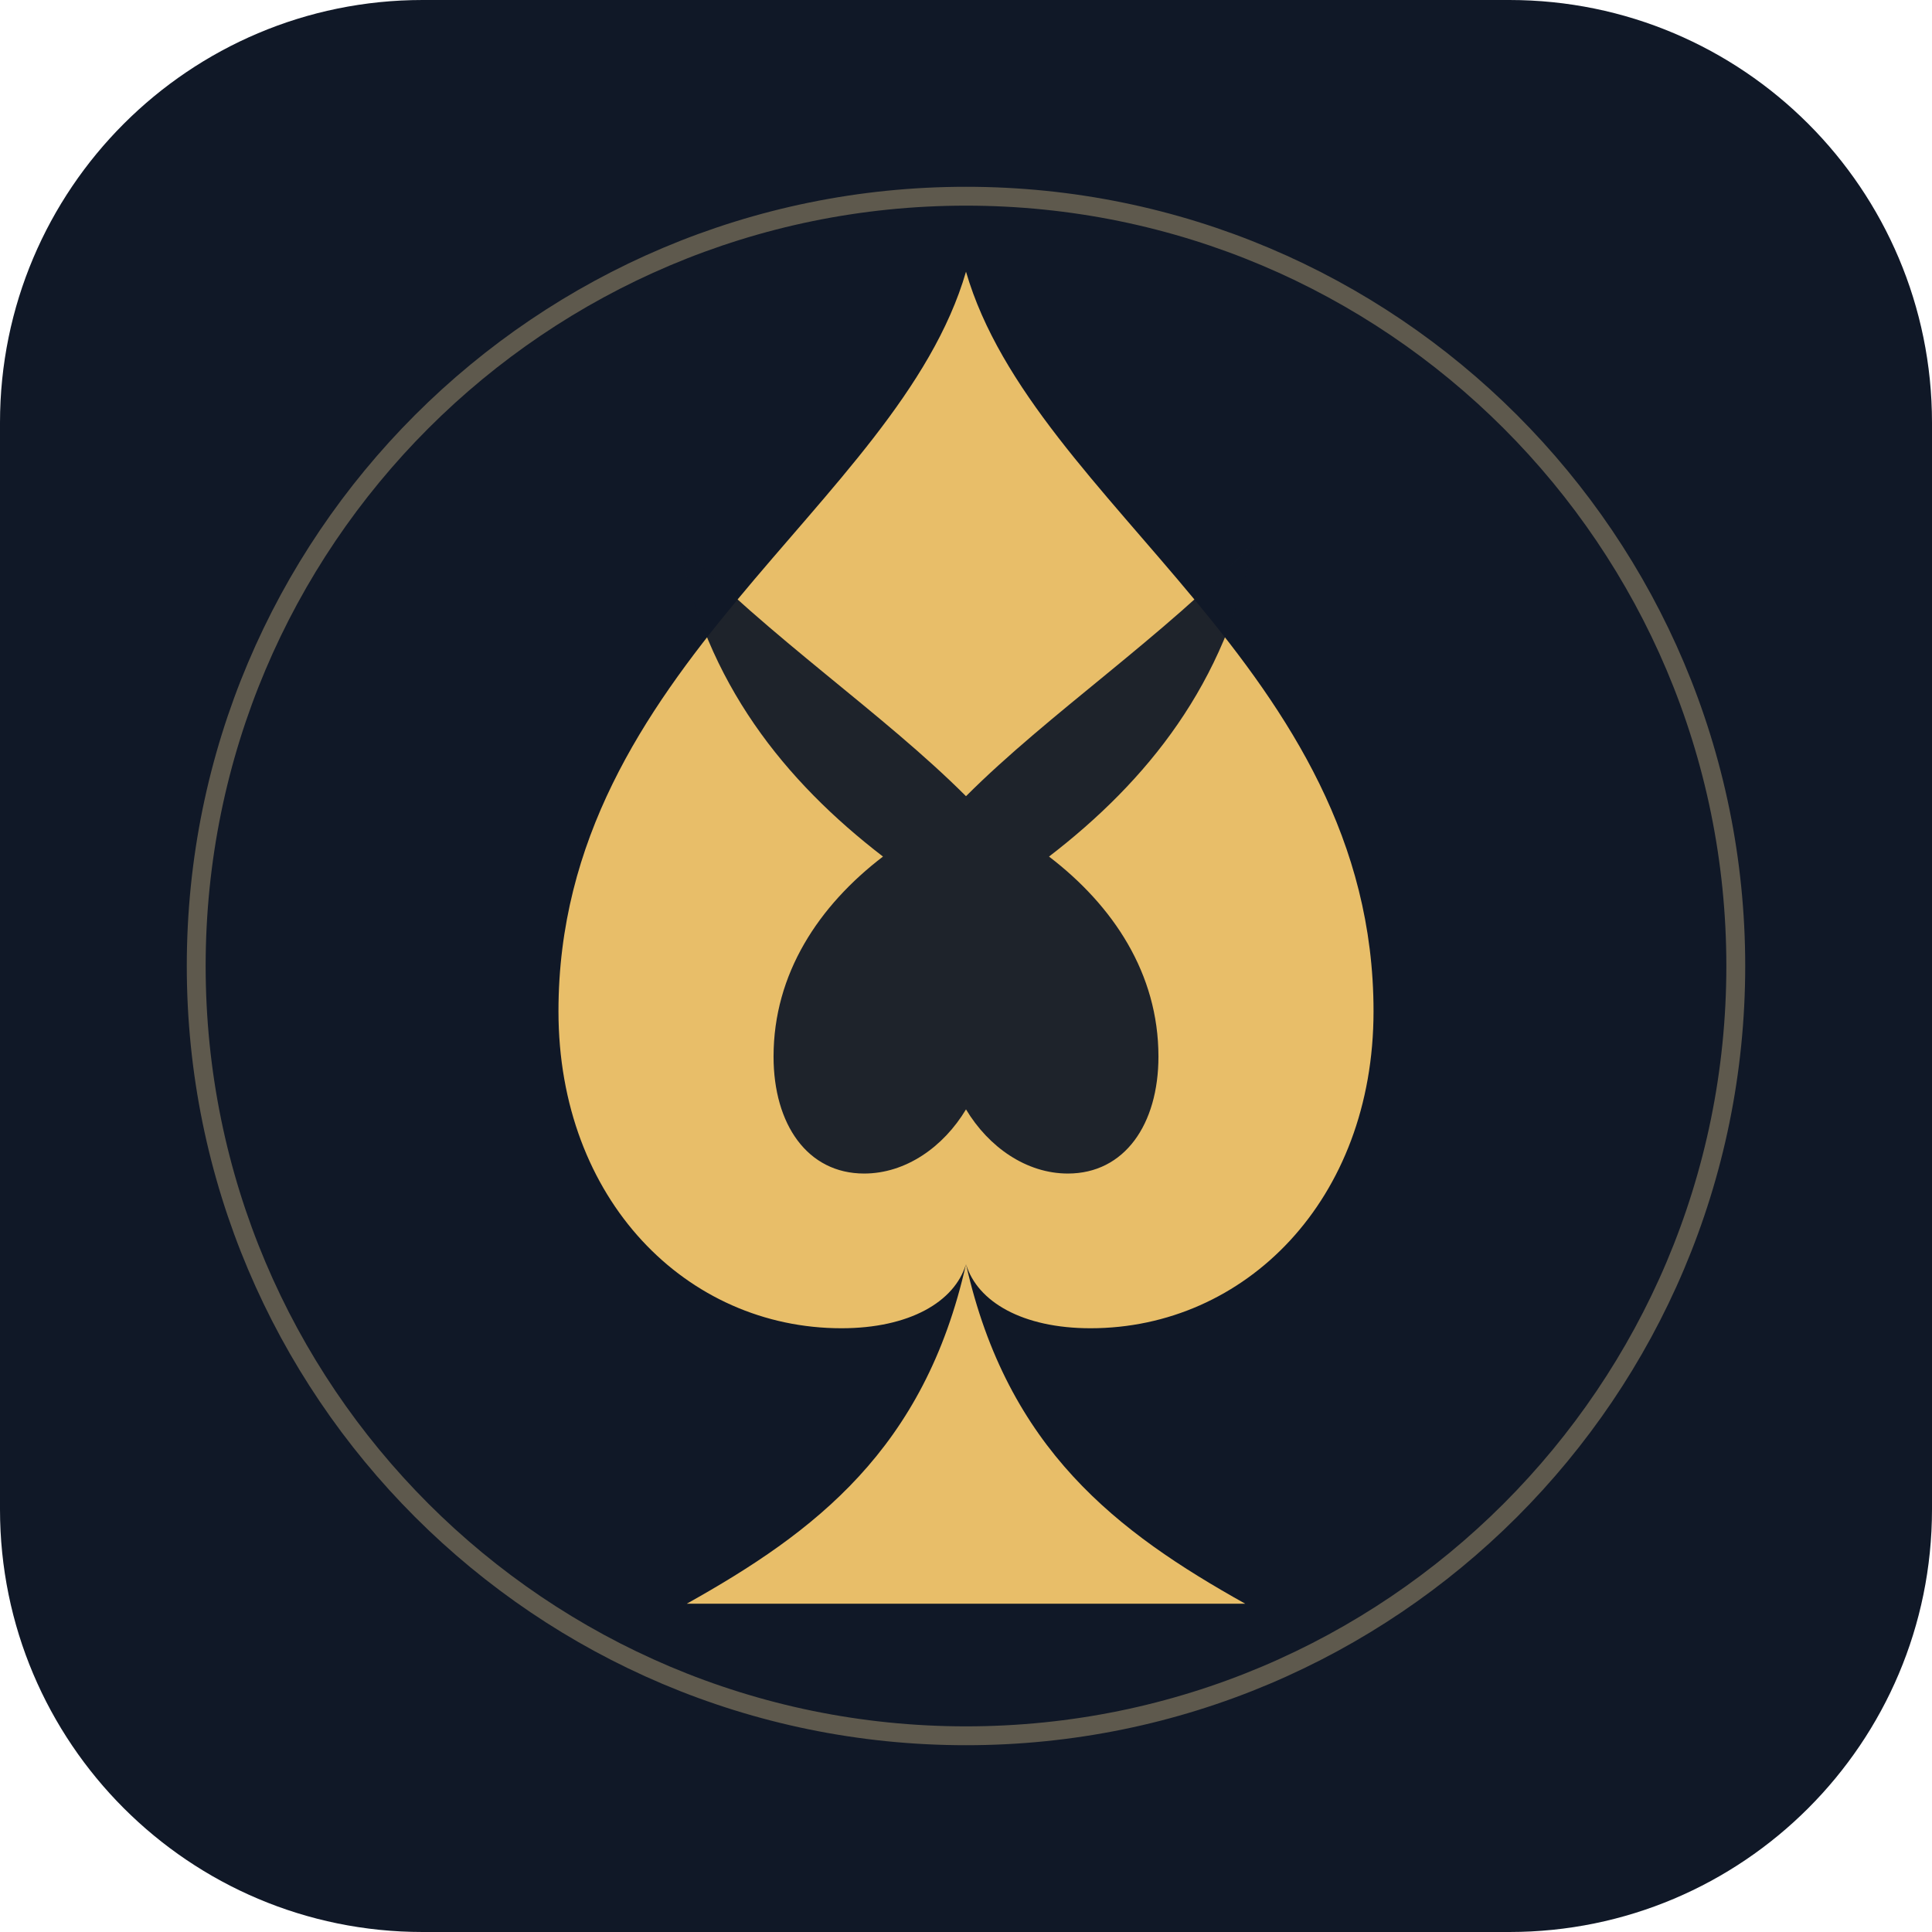
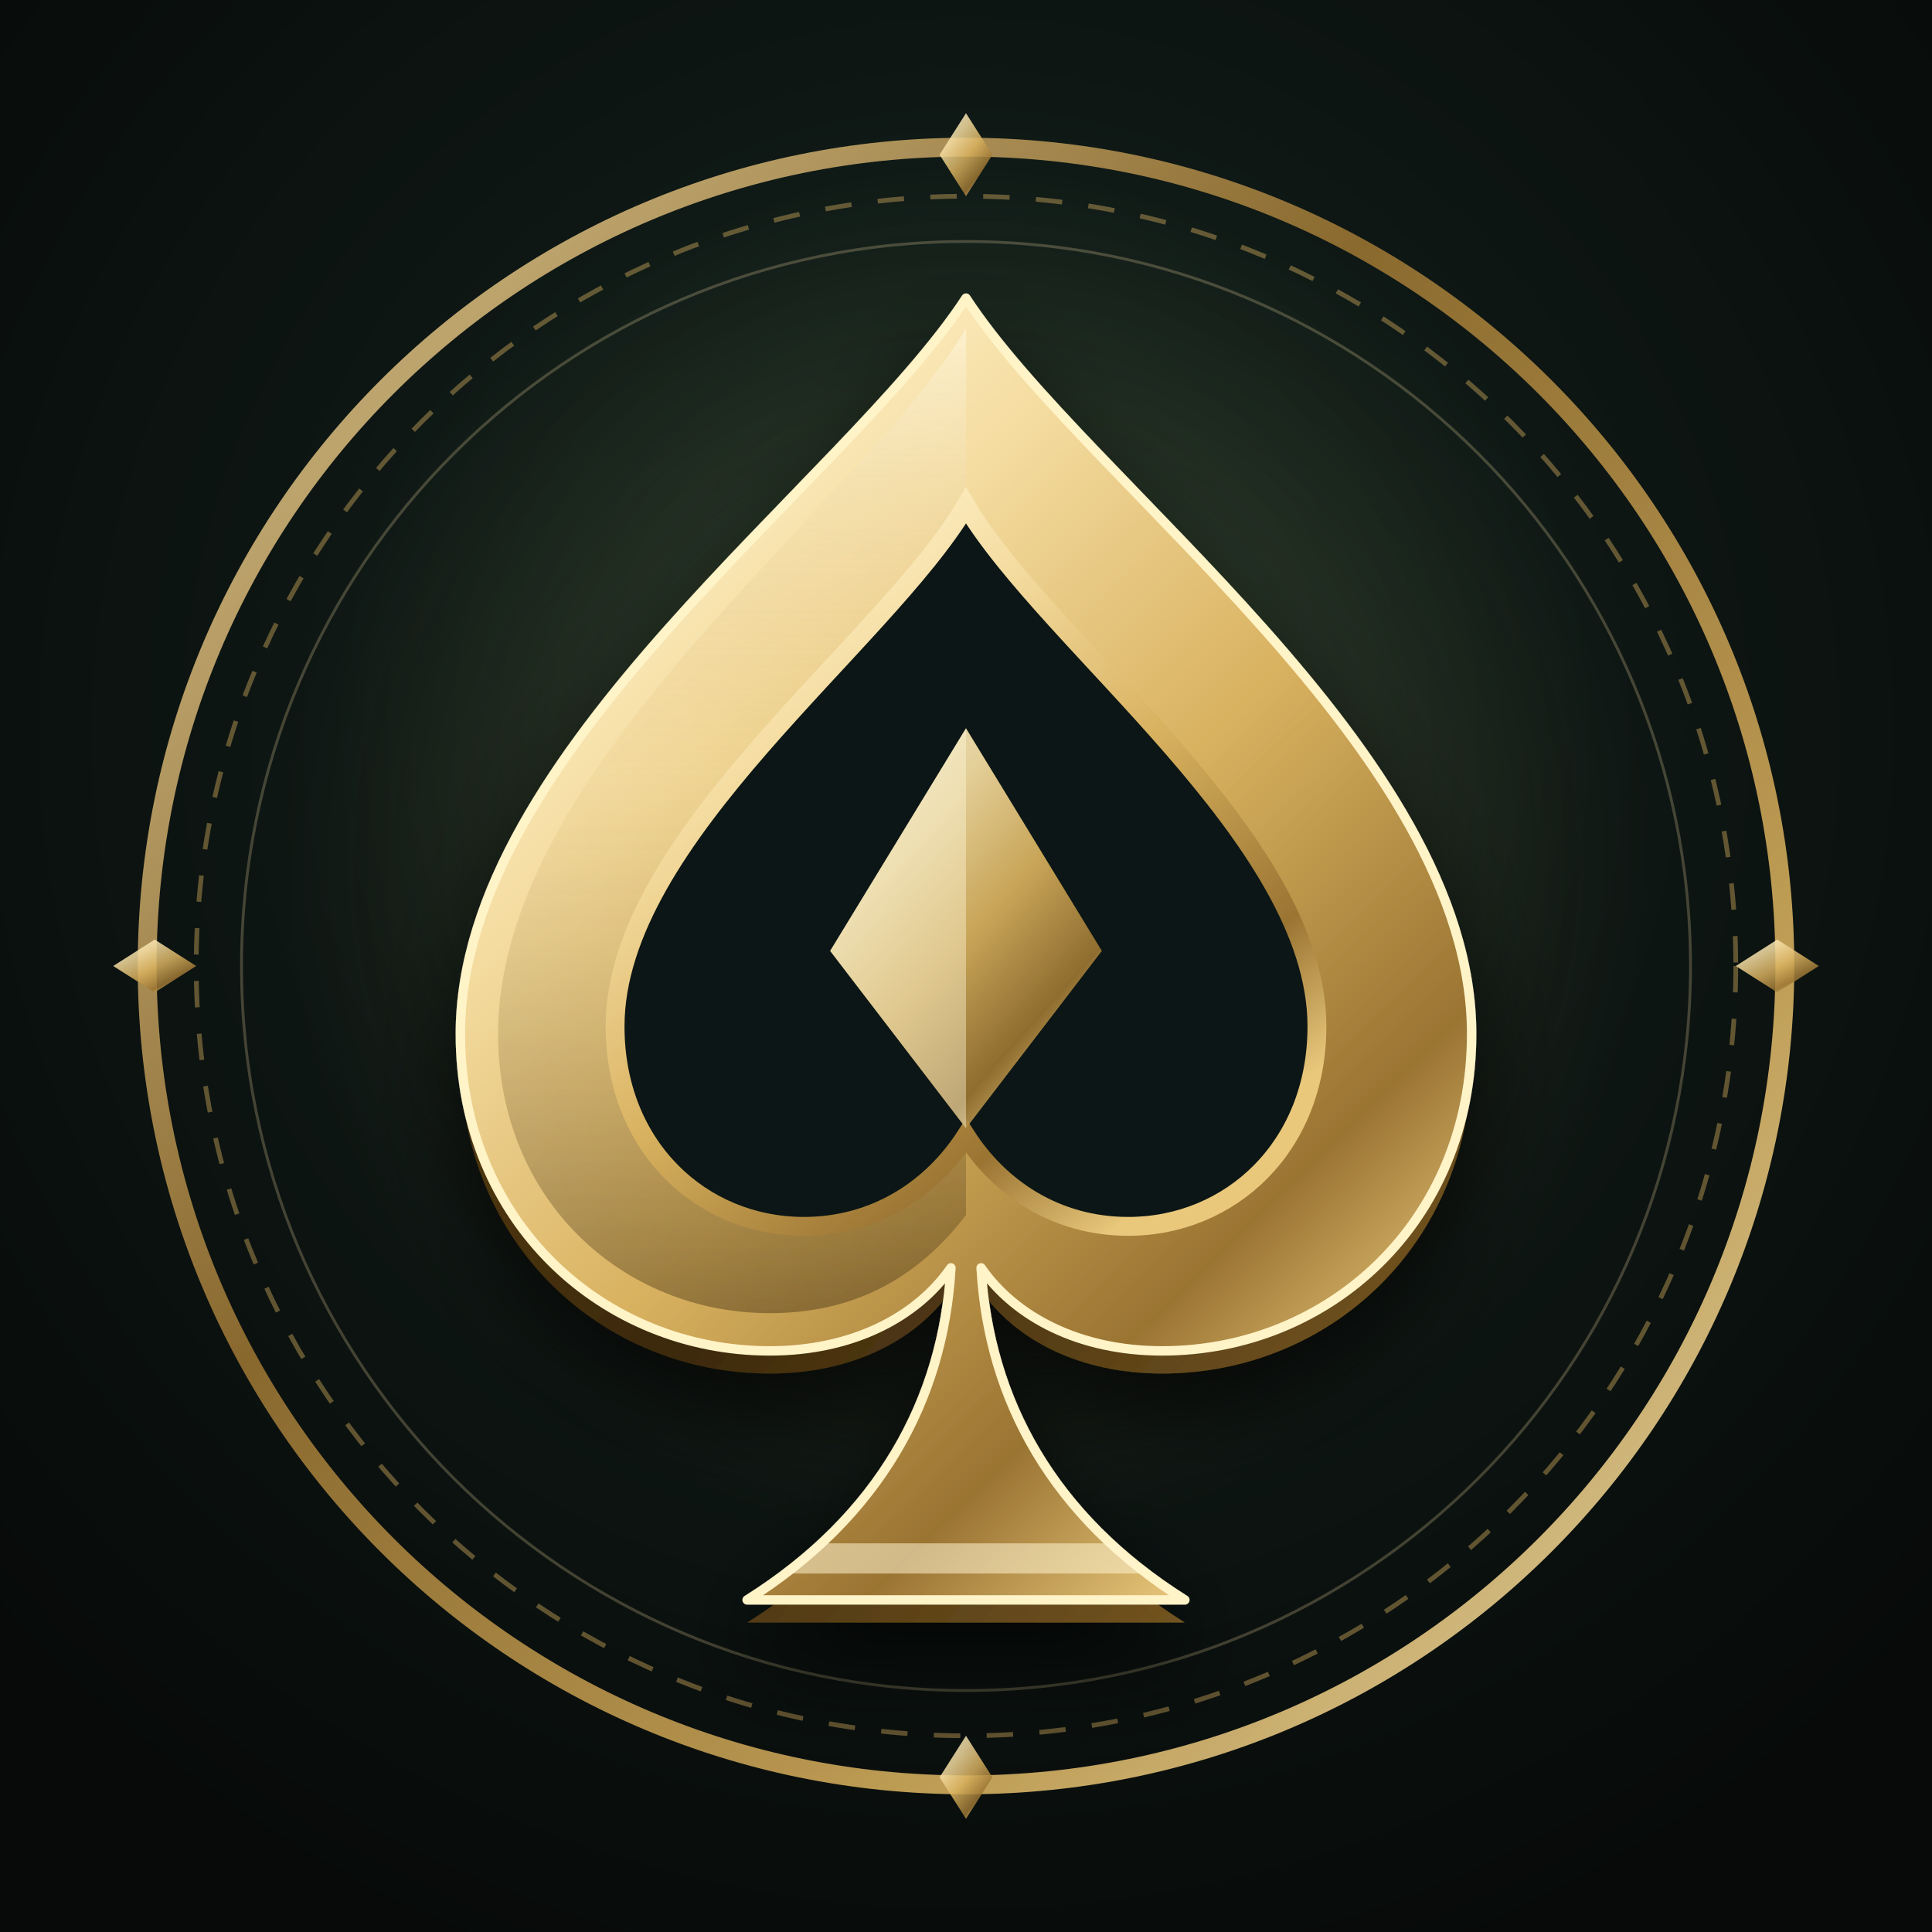
- <svg xmlns="http://www.w3.org/2000/svg" viewBox="0 0 512 512">
-   <rect width="512" height="512" rx="112" fill="#101827" />
-   <path d="M256 72c-18 62-108 105-108 196 0 50 34 84 75 84 18 0 30-7 33-17-11 49-40 71-74 90h148c-34-19-63-41-74-90 3 10 15 17 33 17 41 0 75-34 75-84 0-91-90-134-108-196z" fill="#e8be69" />
-   <path d="M256 211c-22-22-52-42-76-67 7 37 28 63 54 83-17 13-29 31-29 53 0 18 9 31 24 31 11 0 21-7 27-17 6 10 16 17 27 17 15 0 24-13 24-31 0-22-12-40-29-53 26-20 47-46 54-83-24 25-54 45-76 67z" fill="#101827" opacity=".93" />
-   <circle cx="256" cy="256" r="204" fill="none" stroke="#f5d898" stroke-opacity=".34" stroke-width="5" />
+ <svg xmlns="http://www.w3.org/2000/svg" width="1024" height="1024" viewBox="0 0 1024 1024" style="display:block">
+   <defs>
+     <radialGradient id="bg" cx="50%" cy="38%" r="68%">
+       <stop offset="0%" stop-color="#1b3328" />
+       <stop offset="48%" stop-color="#0e1714" />
+       <stop offset="100%" stop-color="#070a09" />
+     </radialGradient>
+     <radialGradient id="aura" cx="50%" cy="46%" r="42%">
+       <stop offset="0%" stop-color="#f5dda2" stop-opacity=".26" />
+       <stop offset="55%" stop-color="#d8b15f" stop-opacity=".09" />
+       <stop offset="100%" stop-color="#d8b15f" stop-opacity="0" />
+     </radialGradient>
+     <linearGradient id="goldMain" x1="18%" y1="8%" x2="82%" y2="92%">
+       <stop offset="0%" stop-color="#fff4cf" />
+       <stop offset="22%" stop-color="#f5dda2" />
+       <stop offset="52%" stop-color="#d8b15f" />
+       <stop offset="82%" stop-color="#9a7432" />
+       <stop offset="100%" stop-color="#e9c87c" />
+     </linearGradient>
+     <linearGradient id="goldDark" x1="0%" y1="0%" x2="100%" y2="100%">
+       <stop offset="0%" stop-color="#6b4e1c" />
+       <stop offset="50%" stop-color="#3c290c" />
+       <stop offset="100%" stop-color="#876428" />
+     </linearGradient>
+     <linearGradient id="goldBevel" x1="50%" y1="0%" x2="50%" y2="100%">
+       <stop offset="0%" stop-color="#fff8e1" stop-opacity=".85" />
+       <stop offset="45%" stop-color="#d8b15f" stop-opacity=".18" />
+       <stop offset="100%" stop-color="#2e1e08" stop-opacity=".6" />
+     </linearGradient>
+     <linearGradient id="rim" x1="0%" y1="0%" x2="100%" y2="100%">
+       <stop offset="0%" stop-color="#f5dda2" />
+       <stop offset="40%" stop-color="#9a7432" />
+       <stop offset="75%" stop-color="#d8b15f" />
+       <stop offset="100%" stop-color="#fff0c0" />
+     </linearGradient>
+     <filter id="spadeShadow" x="-20%" y="-20%" width="140%" height="145%">
+       <feDropShadow dx="0" dy="22" stdDeviation="24" flood-color="#000" flood-opacity=".72" />
+     </filter>
+   </defs>
+   <rect width="1024" height="1024" fill="url(#bg)" />
+   <circle cx="512" cy="490" r="440" fill="url(#aura)" />
+   <circle cx="512" cy="512" r="434" fill="none" stroke="url(#rim)" stroke-width="10" opacity=".88" />
+   <circle cx="512" cy="512" r="408" fill="none" stroke="#d8b15f" stroke-width="2.5" stroke-dasharray="14 14" opacity=".42" />
+   <circle cx="512" cy="512" r="384" fill="none" stroke="#f5dda2" stroke-width="1.5" opacity=".24" />
+   <g fill="url(#goldMain)" opacity=".85">
+     <polygon points="512,60 526,82 512,104 498,82" />
+     <polygon points="512,920 526,942 512,964 498,942" />
+     <polygon points="60,512 82,498 104,512 82,526" />
+     <polygon points="920,512 942,498 964,512 942,526" />
+   </g>
+   <g filter="url(#spadeShadow)">
+     <path d="M512,158 C448,256 244,398 244,548 C244,648 320,716 408,716 C452,716 486,698 504,672 C500,742 466,804 396,848 L628,848 C558,804 524,742 520,672 C538,698 572,716 616,716 C704,716 780,648 780,548 C780,398 576,256 512,158 Z" fill="url(#goldDark)" transform="translate(0 12)" />
+     <path d="M512,158 C448,256 244,398 244,548 C244,648 320,716 408,716 C452,716 486,698 504,672 C500,742 466,804 396,848 L628,848 C558,804 524,742 520,672 C538,698 572,716 616,716 C704,716 780,648 780,548 C780,398 576,256 512,158 Z" fill="url(#goldMain)" stroke="#fff3c8" stroke-width="5" stroke-linejoin="round" />
+     <path d="M512,174 C456,268 264,404 264,548 C264,636 330,696 408,696 C452,696 486,678 512,644 Z" fill="url(#goldBevel)" opacity=".65" />
+     <path d="M512,268 C468,342 326,444 326,544 C326,608 372,650 426,650 C464,650 494,630 512,602 C530,630 560,650 598,650 C652,650 698,608 698,544 C698,444 556,342 512,268 Z" fill="#0c1713" stroke="url(#goldMain)" stroke-width="10" />
+     <polygon points="512,386 584,504 512,598 440,504" fill="url(#goldMain)" opacity=".92" />
+     <polygon points="512,386 512,598 440,504" fill="#fff7da" opacity=".42" />
+     <path d="M418,834 L606,834 L592,818 L432,818 Z" fill="#fff4cf" opacity=".55" />
+   </g>
</svg>
